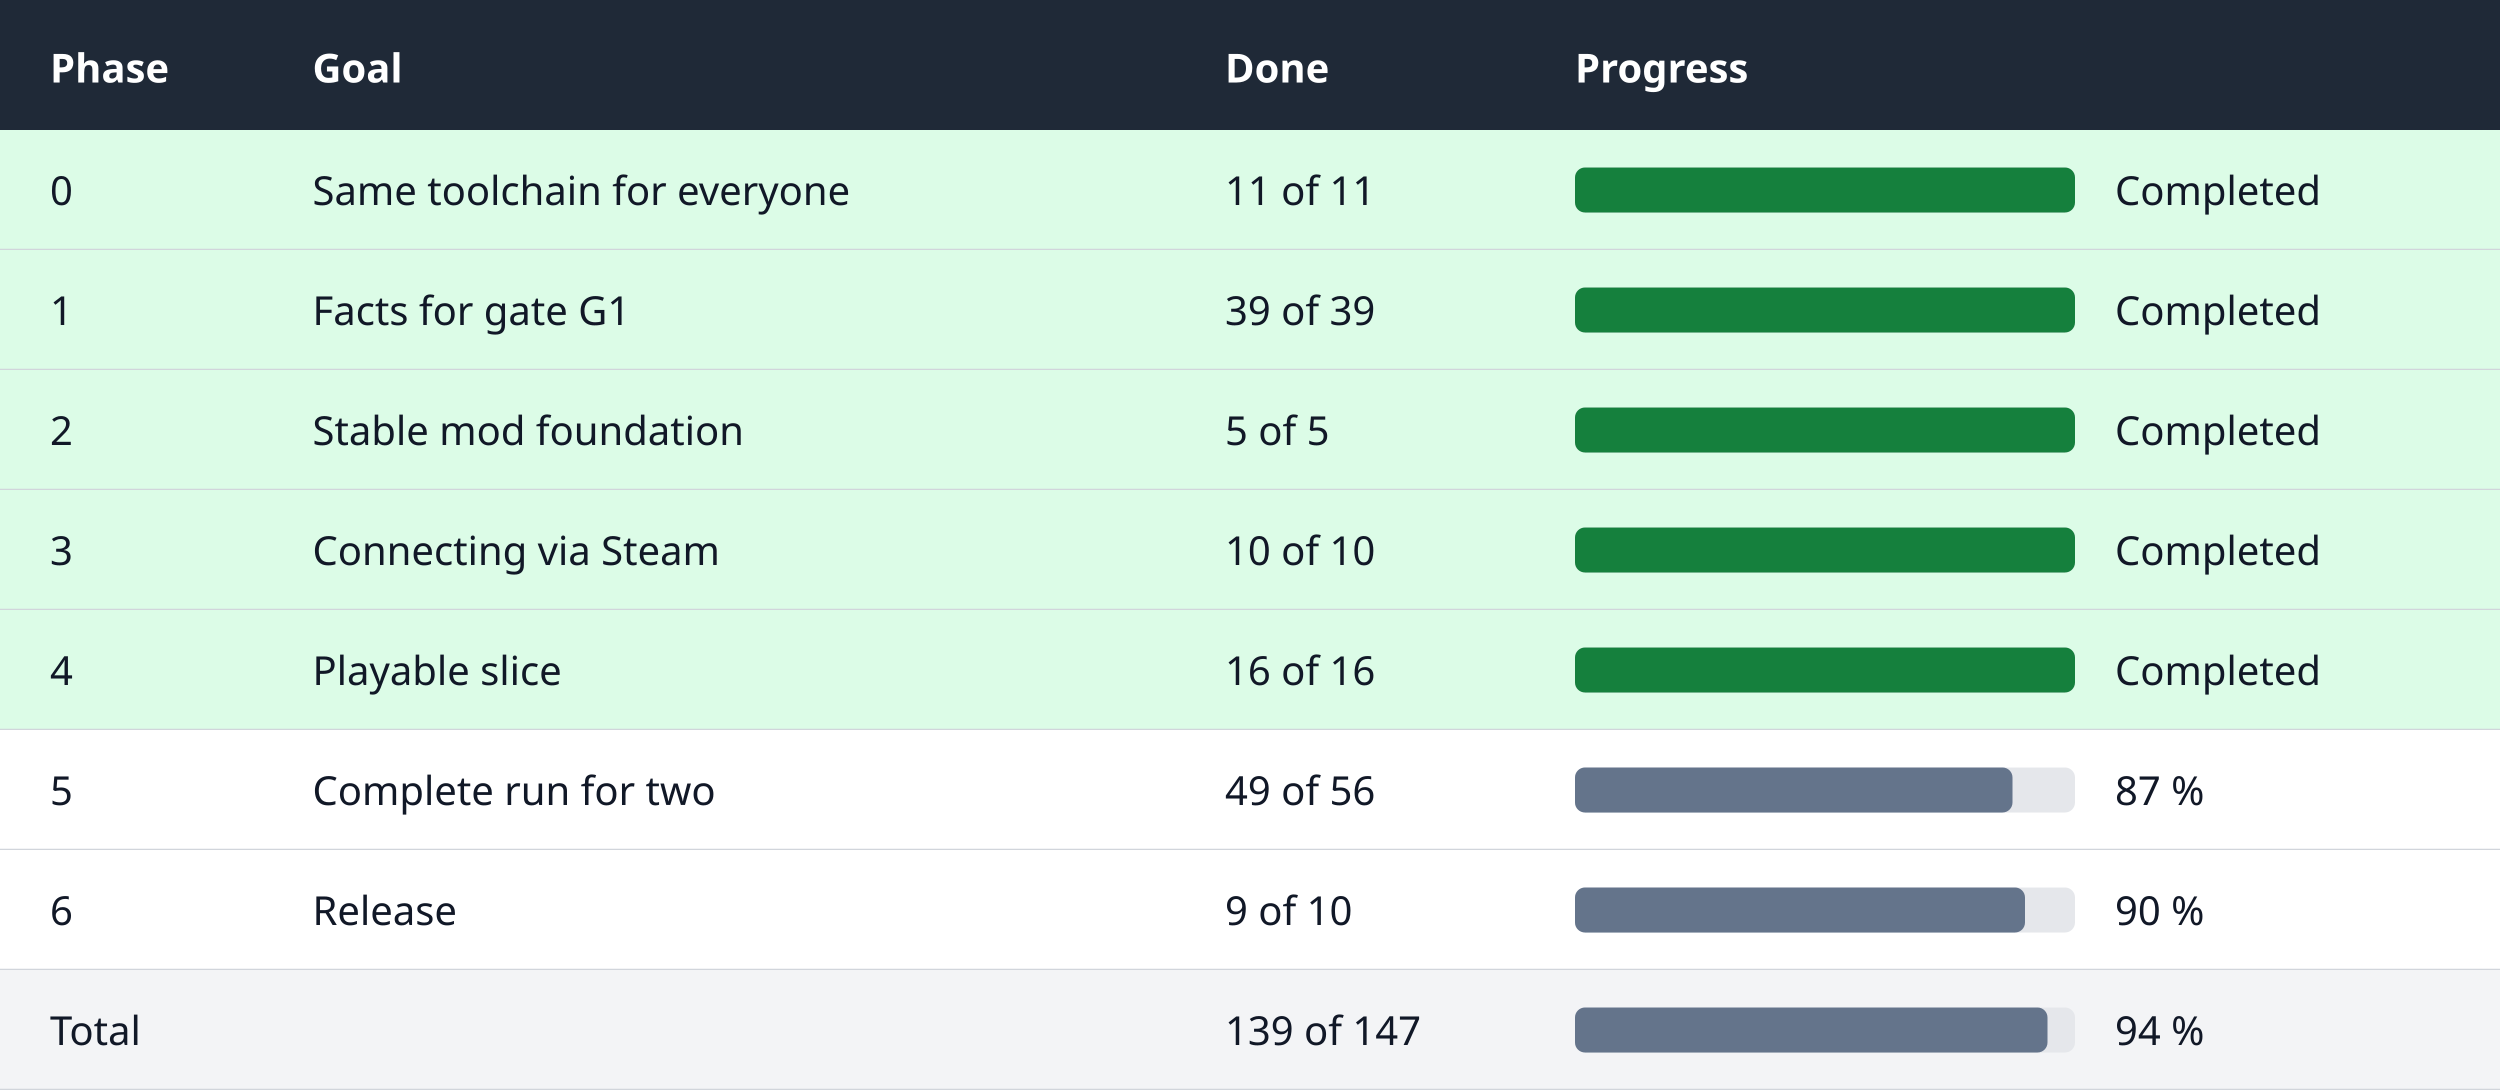
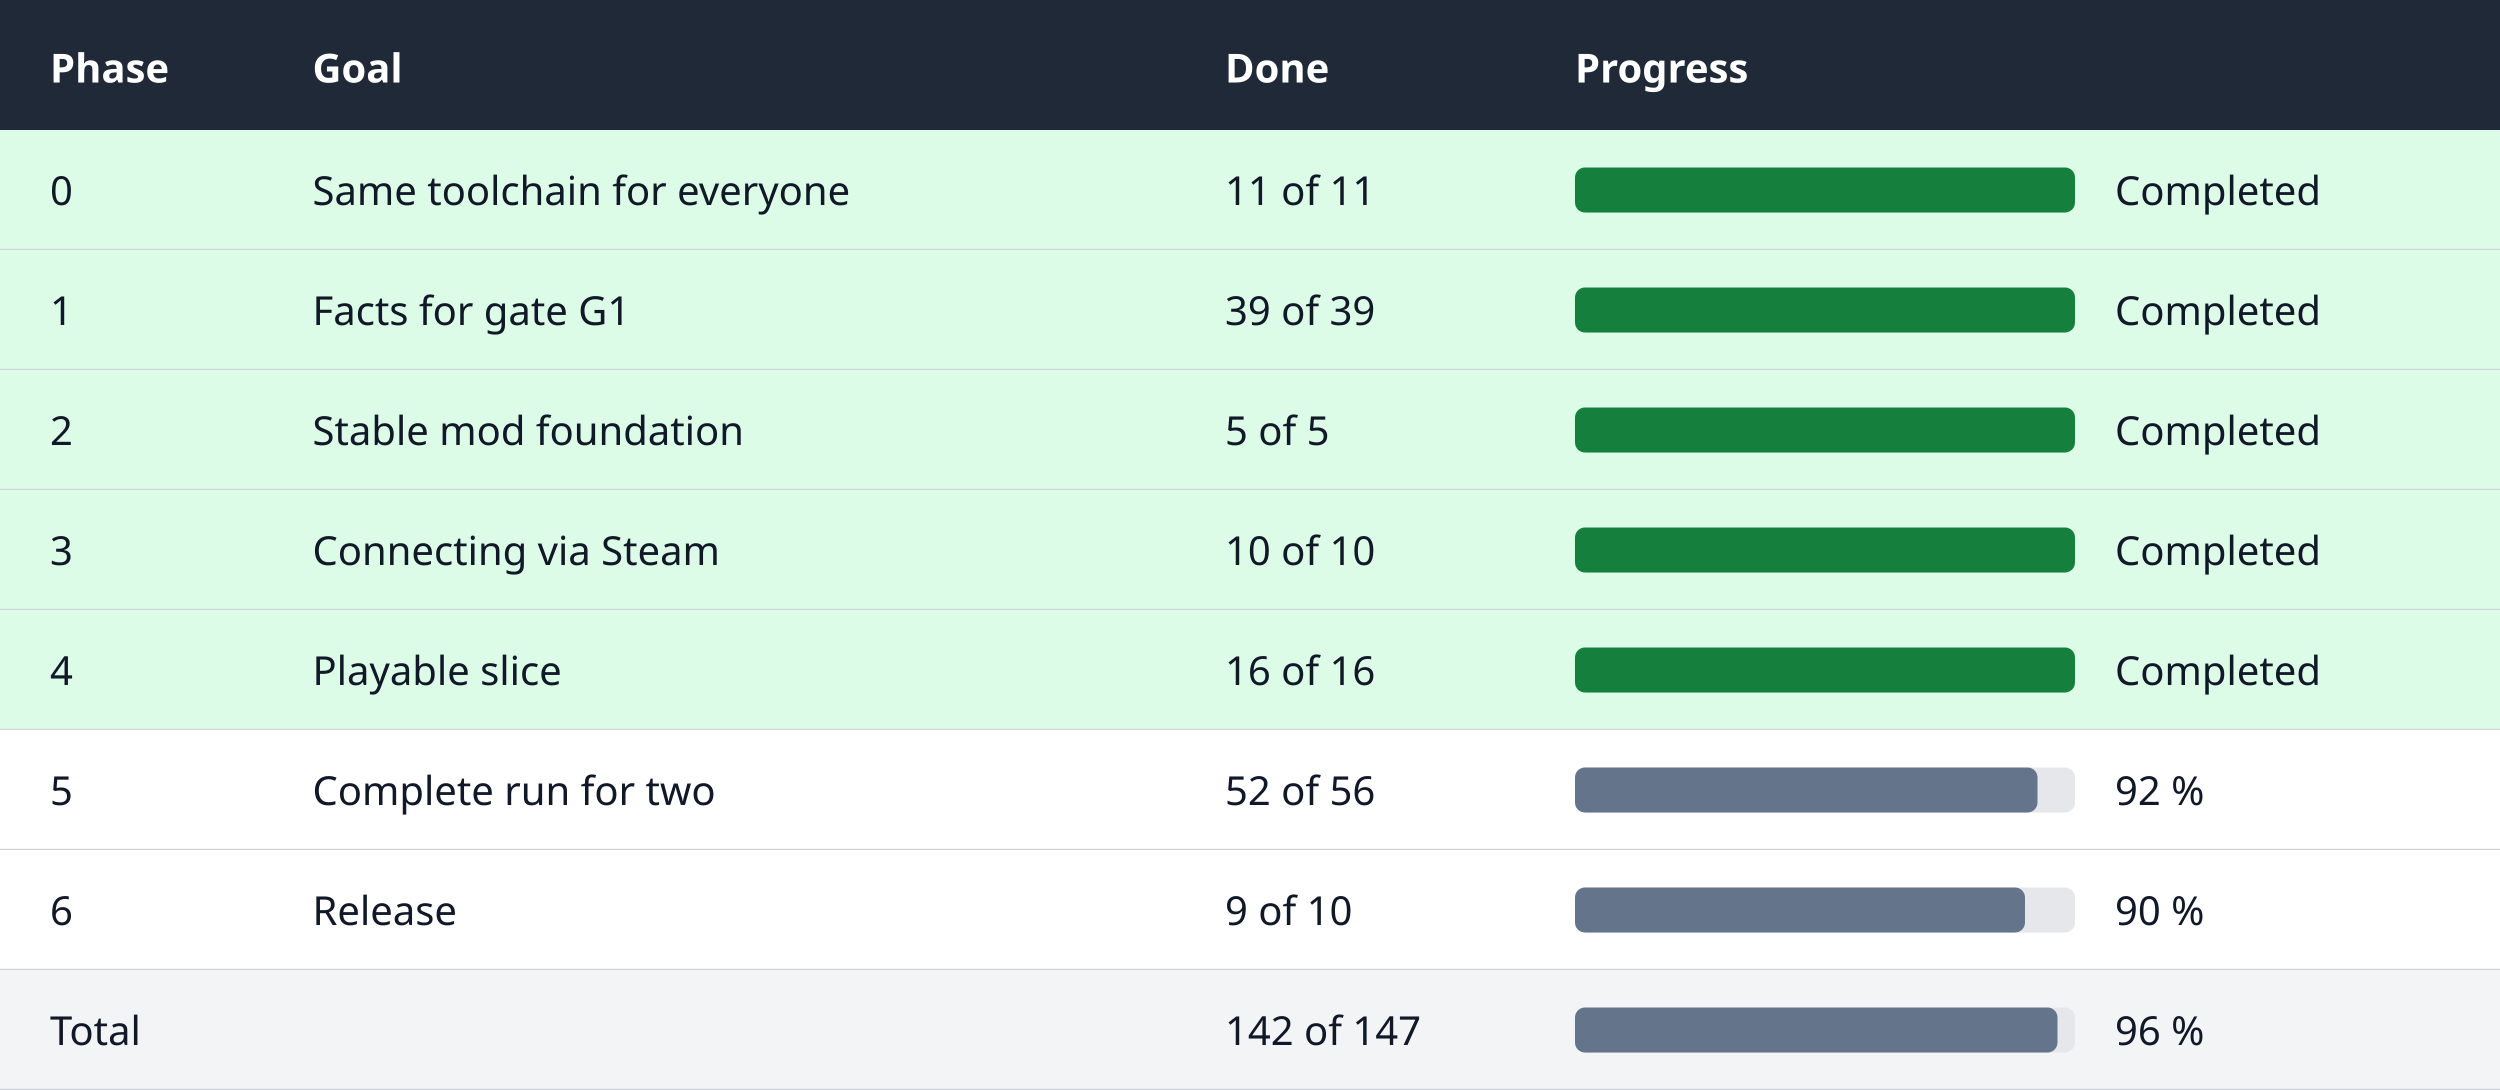
<svg xmlns="http://www.w3.org/2000/svg" width="1000" height="436" viewBox="0 0 1000 436" role="img" aria-labelledby="title desc">
  <g font-family="Segoe UI, sans-serif" font-size="16" fill="#111827">
    <rect width="1000" height="52" fill="#1f2937" />
    <text x="20" y="33" fill="#ffffff" font-weight="600">Phase</text>
    <text x="125" y="33" fill="#ffffff" font-weight="600">Goal</text>
    <text x="490" y="33" fill="#ffffff" font-weight="600">Done</text>
    <text x="630" y="33" fill="#ffffff" font-weight="600">Progress</text>
    <g id="phase-0">
      <rect y="52" width="1000" height="48" fill="#dcfce7" />
      <path d="M0 100H1000" stroke="#d1d5db" />
      <text x="20" y="82">0</text>
      <text x="125" y="82">Same toolchain for everyone</text>
      <text x="490" y="82">11 of 11</text>
      <rect x="630" y="67" width="200" height="18" rx="4" fill="#e5e7eb" />
      <rect x="630" y="67" width="200" height="18" rx="4" fill="#15803d" />
      <text x="846" y="82">Completed</text>
    </g>
    <g id="phase-1">
      <rect y="100" width="1000" height="48" fill="#dcfce7" />
      <path d="M0 148H1000" stroke="#d1d5db" />
      <text x="20" y="130">1</text>
      <text x="125" y="130">Facts for gate G1</text>
      <text x="490" y="130">39 of 39</text>
      <rect x="630" y="115" width="200" height="18" rx="4" fill="#e5e7eb" />
      <rect x="630" y="115" width="200" height="18" rx="4" fill="#15803d" />
      <text x="846" y="130">Completed</text>
    </g>
    <g id="phase-2">
      <rect y="148" width="1000" height="48" fill="#dcfce7" />
      <path d="M0 196H1000" stroke="#d1d5db" />
      <text x="20" y="178">2</text>
      <text x="125" y="178">Stable mod foundation</text>
      <text x="490" y="178">5 of 5</text>
      <rect x="630" y="163" width="200" height="18" rx="4" fill="#e5e7eb" />
      <rect x="630" y="163" width="200" height="18" rx="4" fill="#15803d" />
      <text x="846" y="178">Completed</text>
    </g>
    <g id="phase-3">
      <rect y="196" width="1000" height="48" fill="#dcfce7" />
      <path d="M0 244H1000" stroke="#d1d5db" />
      <text x="20" y="226">3</text>
      <text x="125" y="226">Connecting via Steam</text>
      <text x="490" y="226">10 of 10</text>
      <rect x="630" y="211" width="200" height="18" rx="4" fill="#e5e7eb" />
      <rect x="630" y="211" width="200" height="18" rx="4" fill="#15803d" />
      <text x="846" y="226">Completed</text>
    </g>
    <g id="phase-4">
      <rect y="244" width="1000" height="48" fill="#dcfce7" />
      <path d="M0 292H1000" stroke="#d1d5db" />
      <text x="20" y="274">4</text>
      <text x="125" y="274">Playable slice</text>
      <text x="490" y="274">16 of 16</text>
      <rect x="630" y="259" width="200" height="18" rx="4" fill="#e5e7eb" />
      <rect x="630" y="259" width="200" height="18" rx="4" fill="#15803d" />
      <text x="846" y="274">Completed</text>
    </g>
    <g id="phase-5">
      <rect y="292" width="1000" height="48" fill="#ffffff" />
      <path d="M0 340H1000" stroke="#d1d5db" />
      <text x="20" y="322">5</text>
      <text x="125" y="322">Complete run for two</text>
-       <text x="490" y="322">49 of 56</text>
+       <text x="490" y="322">52 of 56</text>
      <rect x="630" y="307" width="200" height="18" rx="4" fill="#e5e7eb" />
-       <rect x="630" y="307" width="175" height="18" rx="4" fill="#64748b" />
-       <text x="846" y="322">87 %</text>
+       <rect x="630" y="307" width="185" height="18" rx="4" fill="#64748b" />
+       <text x="846" y="322">92 %</text>
    </g>
    <g id="phase-6">
      <rect y="340" width="1000" height="48" fill="#ffffff" />
      <path d="M0 388H1000" stroke="#d1d5db" />
      <text x="20" y="370">6</text>
      <text x="125" y="370">Release</text>
      <text x="490" y="370">9 of 10</text>
      <rect x="630" y="355" width="200" height="18" rx="4" fill="#e5e7eb" />
      <rect x="630" y="355" width="180" height="18" rx="4" fill="#64748b" />
      <text x="846" y="370">90 %</text>
    </g>
    <g id="phase-total">
      <rect y="388" width="1000" height="48" fill="#f3f4f6" />
      <path d="M0 436H1000" stroke="#d1d5db" />
      <text x="20" y="418">Total</text>
      <text x="125" y="418" />
-       <text x="490" y="418">139 of 147</text>
+       <text x="490" y="418">142 of 147</text>
      <rect x="630" y="403" width="200" height="18" rx="4" fill="#e5e7eb" />
-       <rect x="630" y="403" width="189" height="18" rx="4" fill="#64748b" />
-       <text x="846" y="418">94 %</text>
+       <rect x="630" y="403" width="193" height="18" rx="4" fill="#64748b" />
+       <text x="846" y="418">96 %</text>
    </g>
  </g>
</svg>
